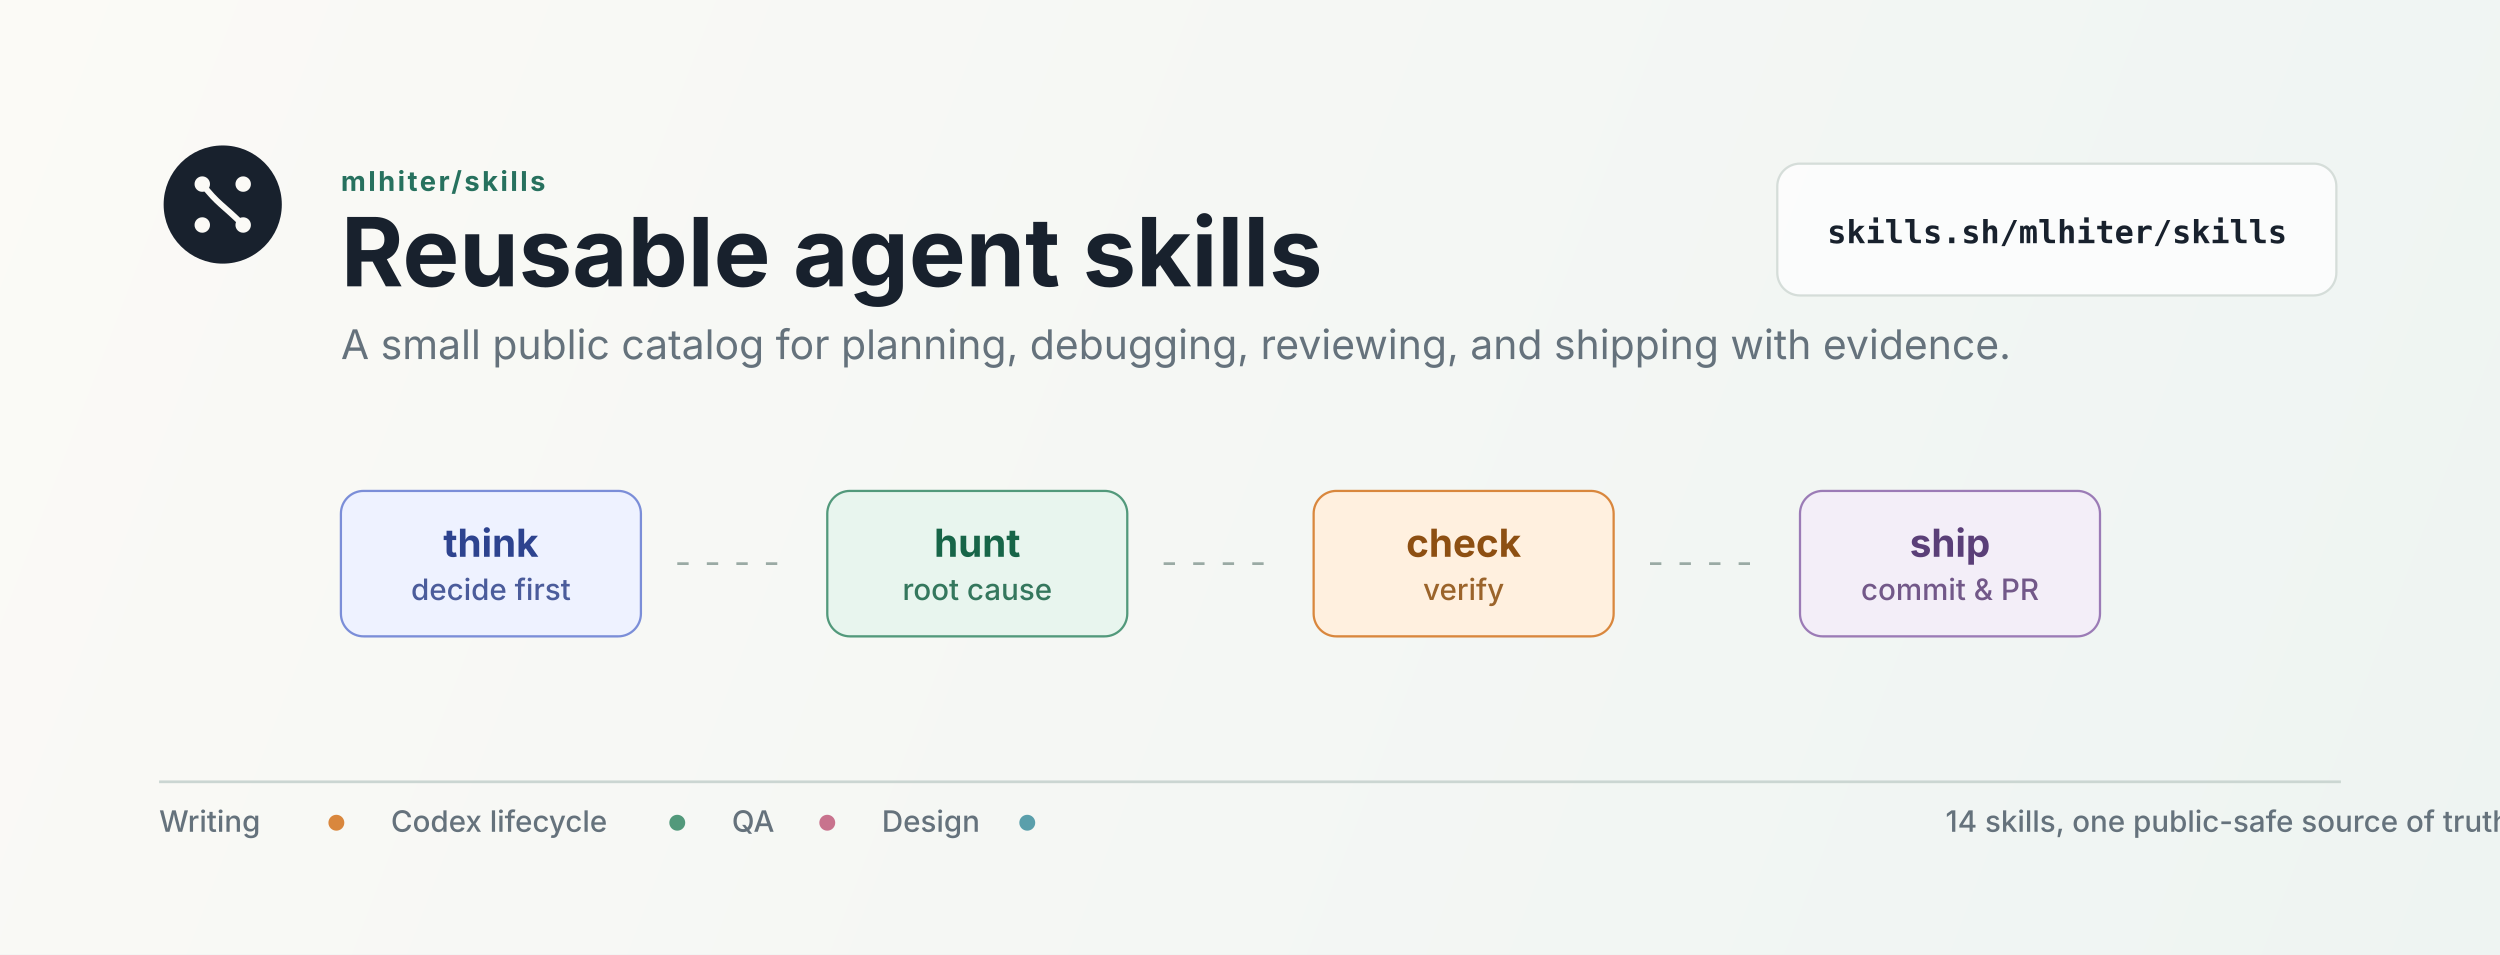
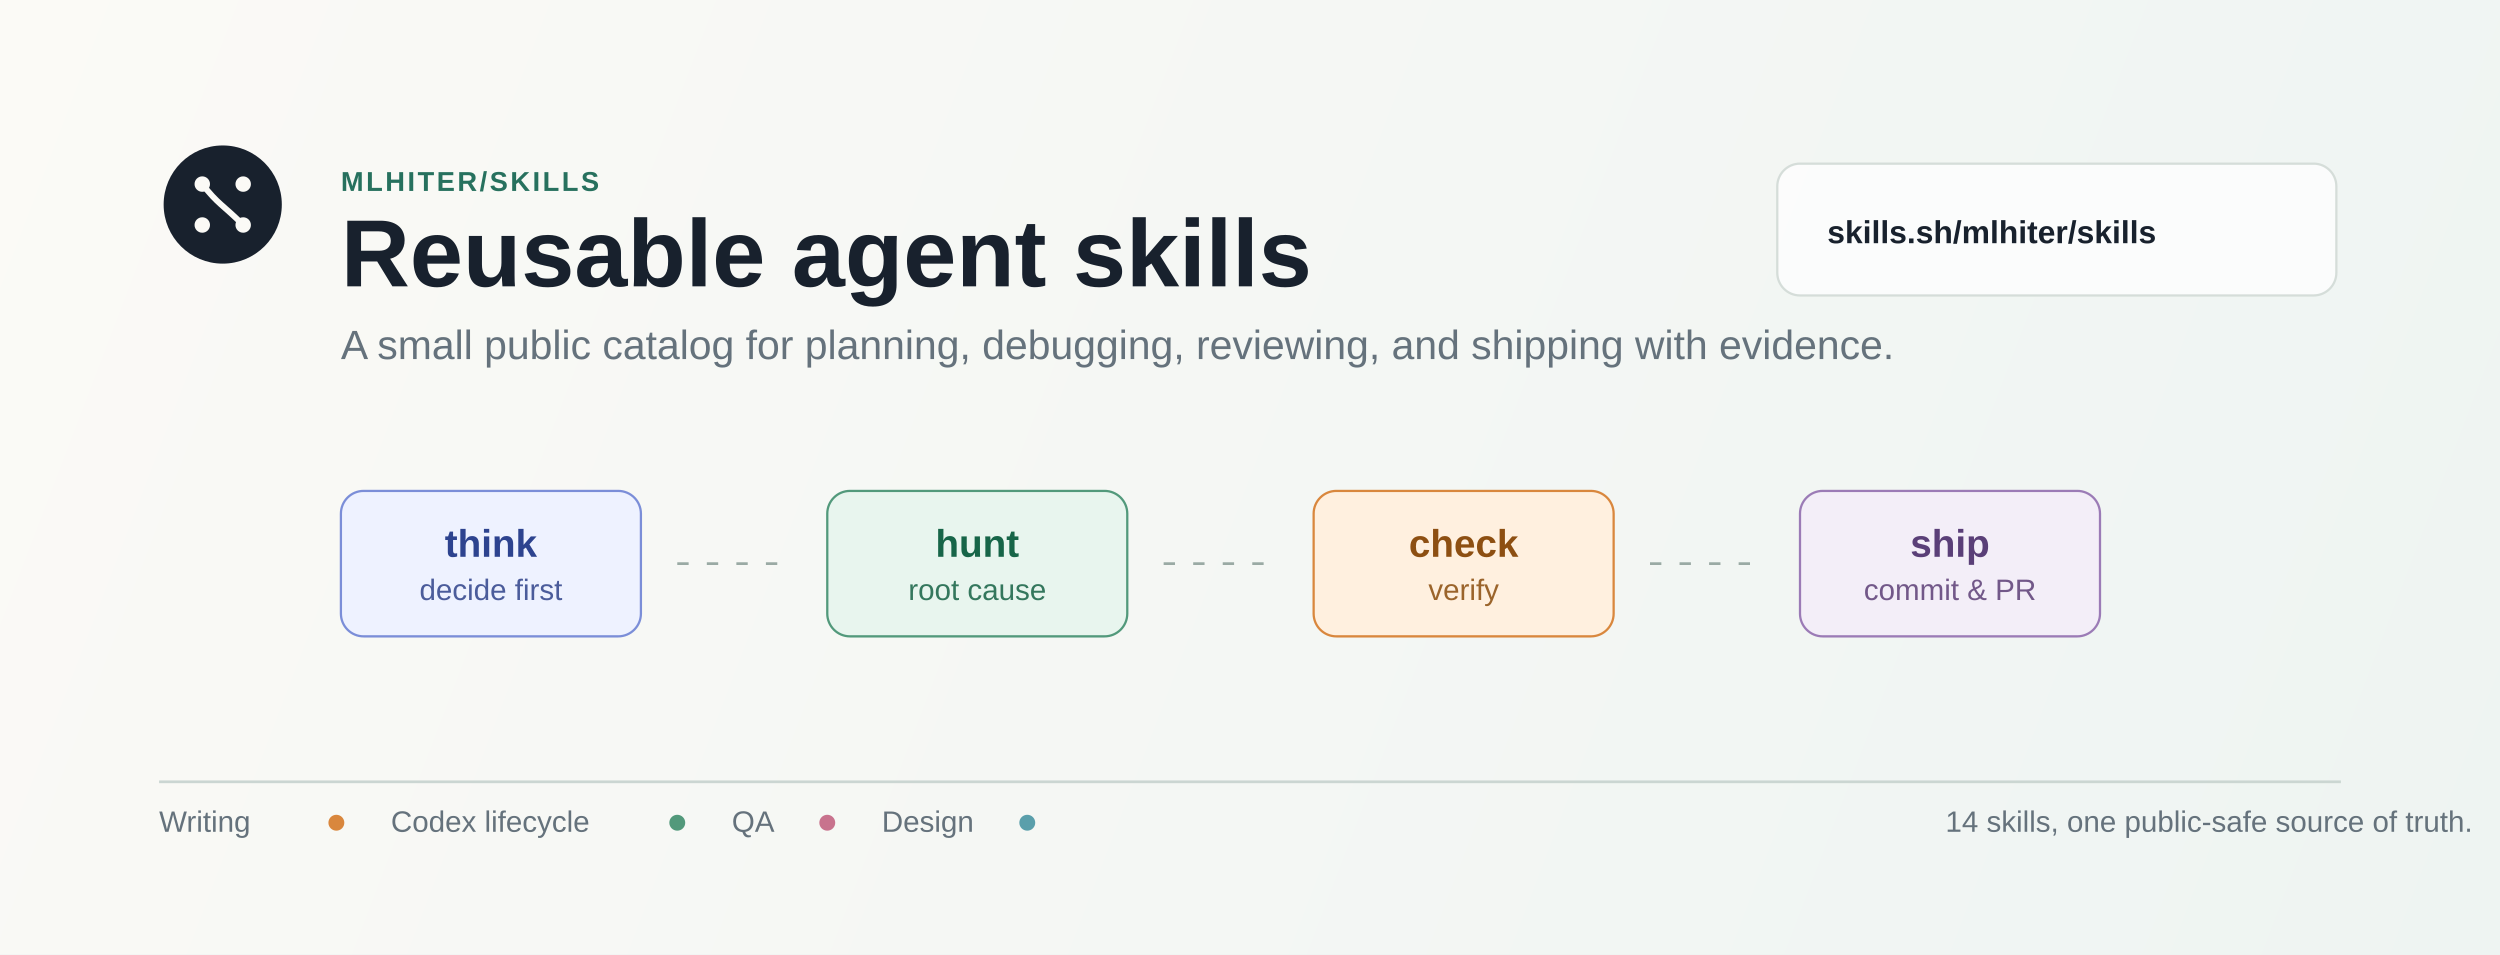
- <svg xmlns="http://www.w3.org/2000/svg" width="100%" viewBox="0 0 1100 420" fill="none" role="img" aria-labelledby="title desc">
+ <svg xmlns="http://www.w3.org/2000/svg" width="100%" viewBox="0 0 1100 420" fill="none" role="img" aria-labelledby="svgTitle svgDesc">
  <defs>
    <linearGradient id="paper" x1="0" y1="0" x2="1100" y2="420" gradientUnits="userSpaceOnUse">
      <stop stop-color="#fbfaf6" />
      <stop offset="1" stop-color="#eef4f2" />
    </linearGradient>
-     <style>
-       .bg { fill: url(#paper); }
-       .ink { fill: #18212d; }
-       .muted { fill: #65727c; }
-       .line { stroke: #cbd6d2; stroke-width: 1.2; }
-       .dash { stroke: #9aaaa4; stroke-width: 1.2; stroke-dasharray: 5 8; }
-       .title { font: 720 42px -apple-system, BlinkMacSystemFont, "Segoe UI", sans-serif; letter-spacing: 0; }
-       .subtitle { font: 400 18px -apple-system, BlinkMacSystemFont, "Segoe UI", sans-serif; letter-spacing: 0; }
-       .eyebrow { font: 700 12px -apple-system, BlinkMacSystemFont, "Segoe UI", sans-serif; letter-spacing: 1.1px; text-transform: uppercase; }
-       .label { font: 680 17px -apple-system, BlinkMacSystemFont, "Segoe UI", sans-serif; letter-spacing: 0; }
-       .small { font: 450 13px -apple-system, BlinkMacSystemFont, "Segoe UI", sans-serif; letter-spacing: 0; }
-       .mono { font: 650 14px ui-monospace, SFMono-Regular, Menlo, Consolas, monospace; letter-spacing: 0; }
-     </style>
  </defs>
-   <rect class="bg" width="1100" height="420" />
+   <rect width="1100" height="420" fill="url(#paper)" />
  <g transform="translate(70 62)">
    <circle cx="28" cy="28" r="26" fill="#18212d" />
    <circle cx="19" cy="19" r="3.4" fill="#fbfaf6" />
    <circle cx="37" cy="19" r="3.4" fill="#fbfaf6" />
    <circle cx="19" cy="37" r="3.4" fill="#fbfaf6" />
    <circle cx="37" cy="37" r="3.4" fill="#fbfaf6" />
    <path d="M19 19C26 28 28 28 37 37" stroke="#fbfaf6" stroke-width="2.6" stroke-linecap="round" />
  </g>
-   <text x="150" y="84" class="eyebrow" fill="#27715e">mlhiter/skills</text>
-   <text x="150" y="126" class="title ink">Reusable agent skills</text>
-   <text x="150" y="158" class="subtitle muted">A small public catalog for planning, debugging, reviewing, and shipping with evidence.</text>
+   <text x="150" y="84" fill="#27715e" font-family="Arial, Helvetica, sans-serif" font-size="12" font-weight="700" letter-spacing="1.1">MLHITER/SKILLS</text>
+   <text x="150" y="126" fill="#18212d" font-family="Arial, Helvetica, sans-serif" font-size="42" font-weight="700">Reusable agent skills</text>
+   <text x="150" y="158" fill="#65727c" font-family="Arial, Helvetica, sans-serif" font-size="18" font-weight="400">A small public catalog for planning, debugging, reviewing, and shipping with evidence.</text>
  <g transform="translate(150 216)">
    <rect x="0" y="0" width="132" height="64" rx="10" fill="#eef2ff" stroke="#7b8ed8" />
-     <text x="66" y="29" text-anchor="middle" class="label" fill="#2d438f">think</text>
-     <text x="66" y="48" text-anchor="middle" class="small" fill="#4b5c9b">decide first</text>
-     <path d="M148 32H198" class="dash" />
+     <text x="66" y="29" text-anchor="middle" fill="#2d438f" font-family="Arial, Helvetica, sans-serif" font-size="17" font-weight="700">think</text>
+     <text x="66" y="48" text-anchor="middle" fill="#4b5c9b" font-family="Arial, Helvetica, sans-serif" font-size="13" font-weight="400">decide first</text>
+     <path d="M148 32H198" stroke="#9aaaa4" stroke-width="1.2" stroke-dasharray="5 8" />
    <rect x="214" y="0" width="132" height="64" rx="10" fill="#e8f5ee" stroke="#52997b" />
-     <text x="280" y="29" text-anchor="middle" class="label" fill="#176548">hunt</text>
-     <text x="280" y="48" text-anchor="middle" class="small" fill="#34775d">root cause</text>
-     <path d="M362 32H412" class="dash" />
+     <text x="280" y="29" text-anchor="middle" fill="#176548" font-family="Arial, Helvetica, sans-serif" font-size="17" font-weight="700">hunt</text>
+     <text x="280" y="48" text-anchor="middle" fill="#34775d" font-family="Arial, Helvetica, sans-serif" font-size="13" font-weight="400">root cause</text>
+     <path d="M362 32H412" stroke="#9aaaa4" stroke-width="1.2" stroke-dasharray="5 8" />
    <rect x="428" y="0" width="132" height="64" rx="10" fill="#fff0df" stroke="#d9873d" />
-     <text x="494" y="29" text-anchor="middle" class="label" fill="#8d4f12">check</text>
-     <text x="494" y="48" text-anchor="middle" class="small" fill="#9b642b">verify</text>
-     <path d="M576 32H626" class="dash" />
+     <text x="494" y="29" text-anchor="middle" fill="#8d4f12" font-family="Arial, Helvetica, sans-serif" font-size="17" font-weight="700">check</text>
+     <text x="494" y="48" text-anchor="middle" fill="#9b642b" font-family="Arial, Helvetica, sans-serif" font-size="13" font-weight="400">verify</text>
+     <path d="M576 32H626" stroke="#9aaaa4" stroke-width="1.2" stroke-dasharray="5 8" />
    <rect x="642" y="0" width="132" height="64" rx="10" fill="#f3eef8" stroke="#9b7bb6" />
-     <text x="708" y="29" text-anchor="middle" class="label" fill="#5a3f78">ship</text>
-     <text x="708" y="48" text-anchor="middle" class="small" fill="#725889">commit &amp; PR</text>
+     <text x="708" y="29" text-anchor="middle" fill="#5a3f78" font-family="Arial, Helvetica, sans-serif" font-size="17" font-weight="700">ship</text>
+     <text x="708" y="48" text-anchor="middle" fill="#725889" font-family="Arial, Helvetica, sans-serif" font-size="13" font-weight="400">commit &amp; PR</text>
  </g>
  <g transform="translate(782 72)">
    <rect x="0" y="0" width="246" height="58" rx="10" fill="#ffffff" fill-opacity="0.72" stroke="#d5ddd9" />
-     <text x="22" y="35" class="mono ink">skills.sh/mlhiter/skills</text>
+     <text x="22" y="35" fill="#18212d" font-family="Arial, Helvetica, sans-serif" font-size="14" font-weight="700">skills.sh/mlhiter/skills</text>
  </g>
-   <path d="M70 344H1030" class="line" />
+   <path d="M70 344H1030" stroke="#cbd6d2" stroke-width="1.2" />
  <g transform="translate(70 366)">
-     <text x="0" y="0" class="small muted">Writing</text>
+     <text x="0" y="0" fill="#65727c" font-family="Arial, Helvetica, sans-serif" font-size="13" font-weight="400">Writing</text>
    <circle cx="78" cy="-4" r="3.5" fill="#d9873d" />
-     <text x="102" y="0" class="small muted">Codex lifecycle</text>
+     <text x="102" y="0" fill="#65727c" font-family="Arial, Helvetica, sans-serif" font-size="13" font-weight="400">Codex lifecycle</text>
    <circle cx="228" cy="-4" r="3.5" fill="#52997b" />
-     <text x="252" y="0" class="small muted">QA</text>
+     <text x="252" y="0" fill="#65727c" font-family="Arial, Helvetica, sans-serif" font-size="13" font-weight="400">QA</text>
    <circle cx="294" cy="-4" r="3.5" fill="#c8738d" />
-     <text x="318" y="0" class="small muted">Design</text>
+     <text x="318" y="0" fill="#65727c" font-family="Arial, Helvetica, sans-serif" font-size="13" font-weight="400">Design</text>
    <circle cx="382" cy="-4" r="3.5" fill="#5a9fab" />
-     <text x="786" y="0" class="small muted">14 skills, one public-safe source of truth.</text>
+     <text x="786" y="0" fill="#65727c" font-family="Arial, Helvetica, sans-serif" font-size="13" font-weight="400">14 skills, one public-safe source of truth.</text>
  </g>
</svg>
